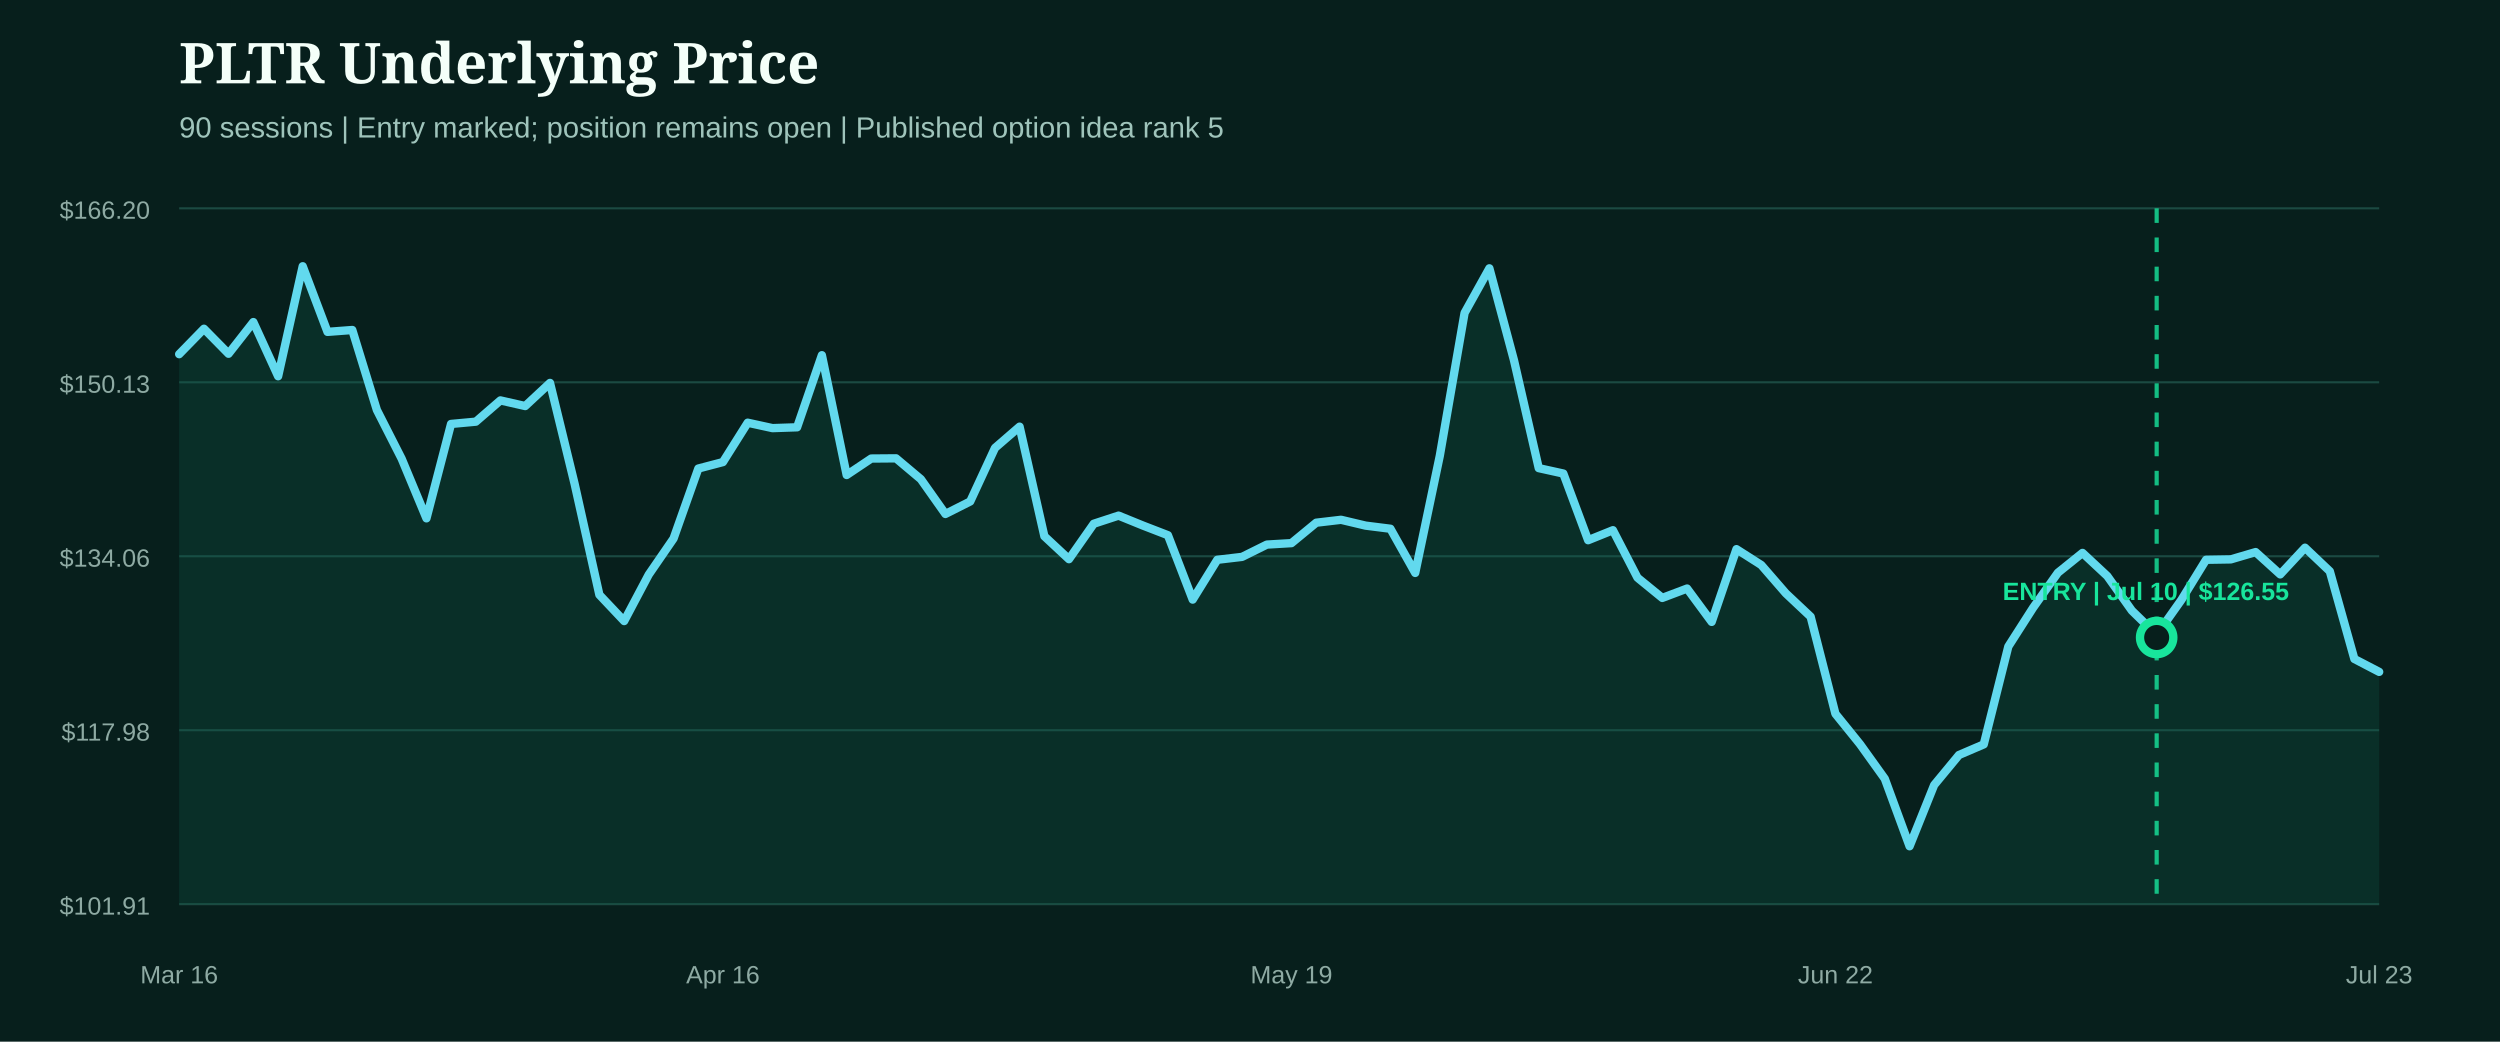
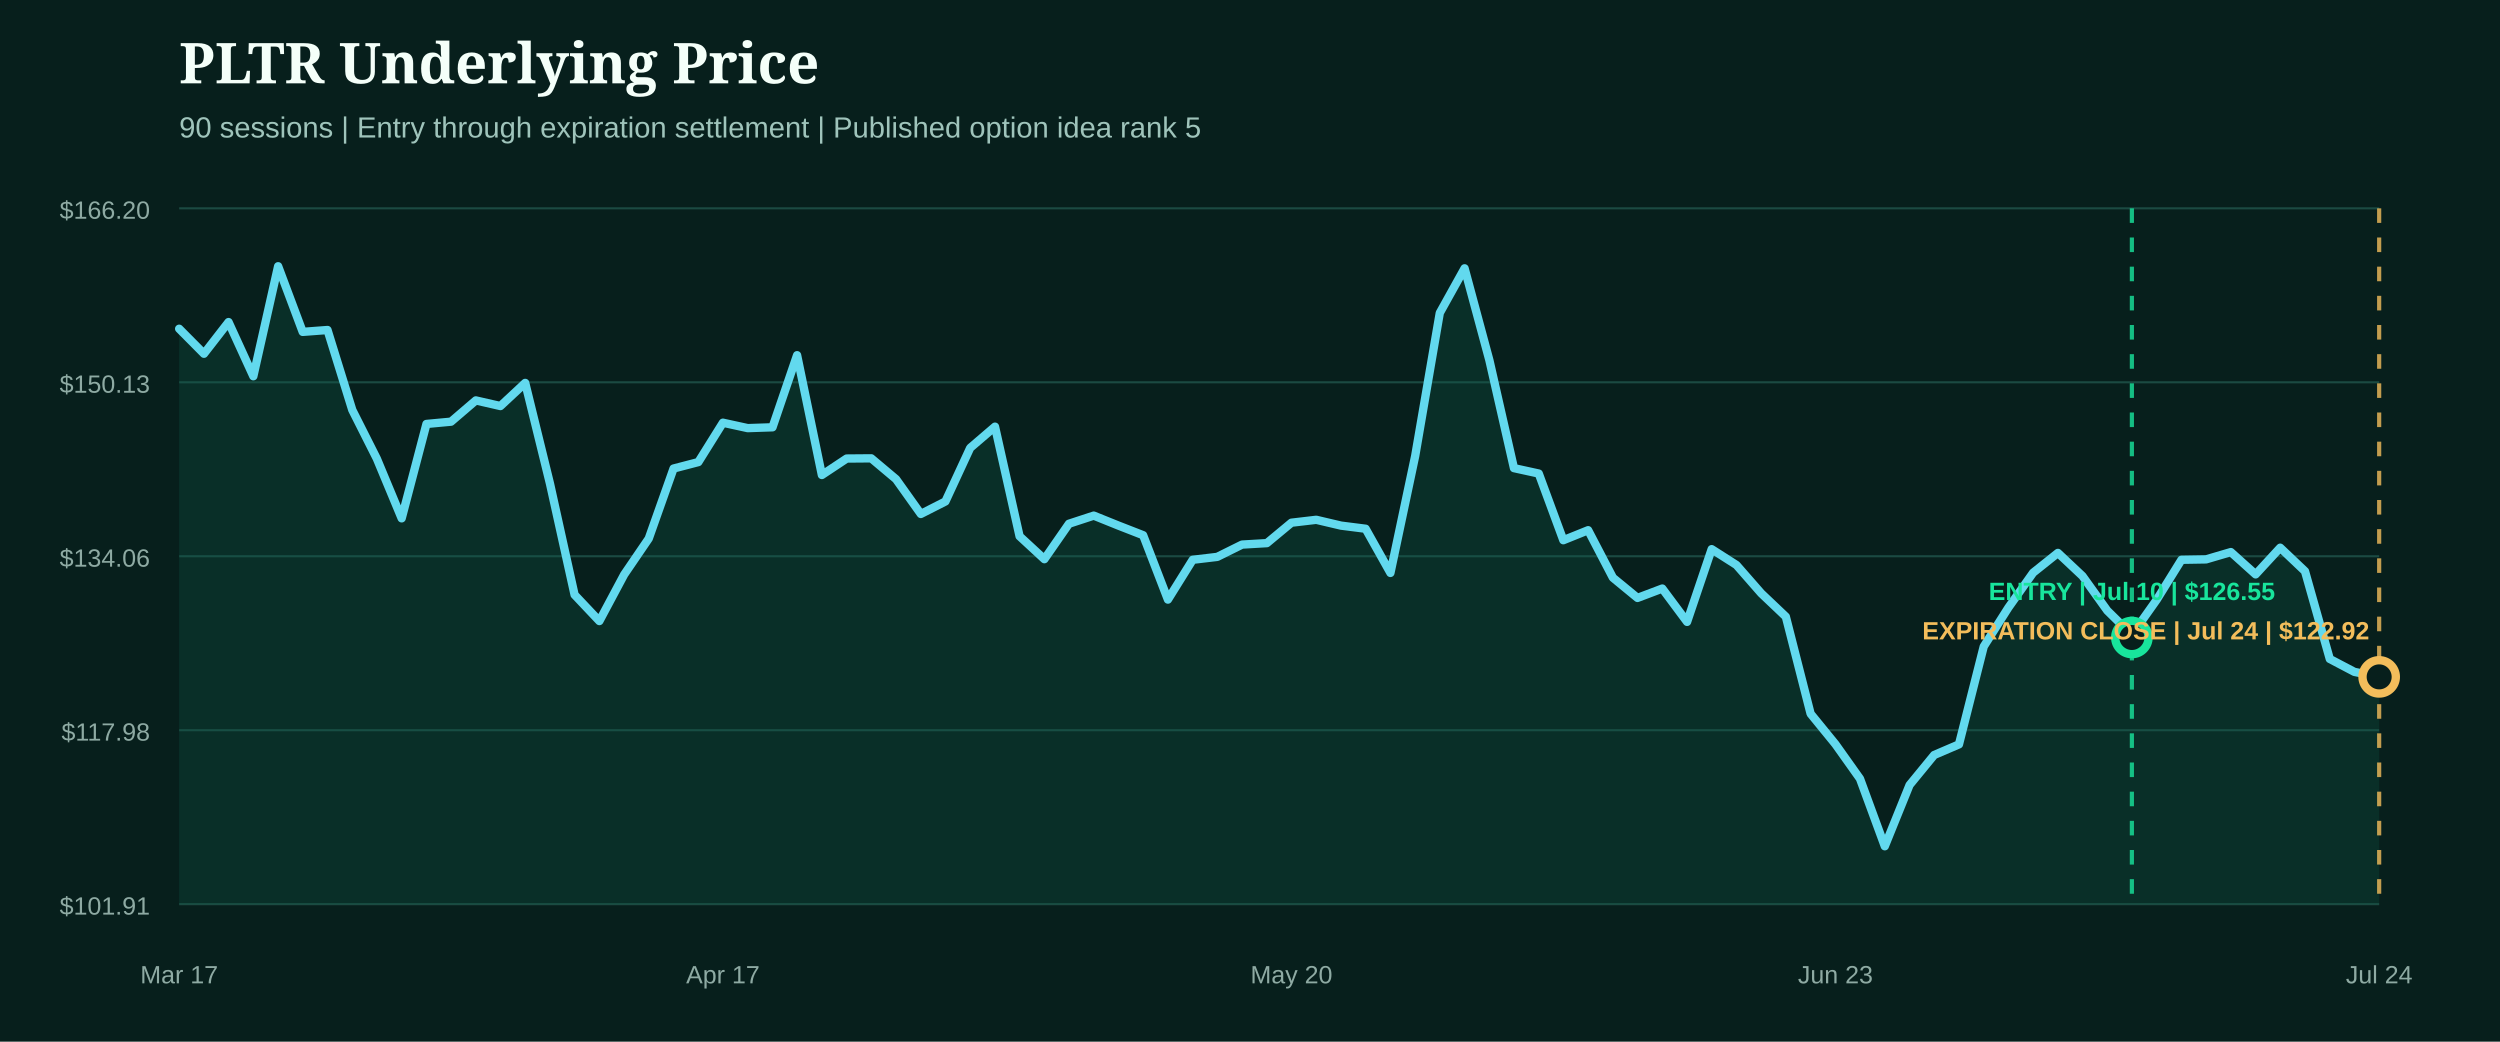
- <svg xmlns="http://www.w3.org/2000/svg" width="1200" height="500" viewBox="0 0 1200 500" role="img" aria-label="PLTR underlying price from entry">
+ <svg xmlns="http://www.w3.org/2000/svg" width="1200" height="500" viewBox="0 0 1200 500" role="img" aria-label="PLTR underlying price from entry through expiration close">
  <rect width="1200" height="500" fill="#071f1c" />
  <style>.head{fill:#f4fff9;font:800 27px Georgia,serif}.sub{fill:#9fc4bb;font:14px Arial,sans-serif}.axis{fill:#8eaaa3;font:12px Arial,sans-serif}.marker{font:800 12px Arial,sans-serif}</style>
  <text x="86" y="40" class="head">PLTR Underlying Price</text>
-   <text x="86" y="66" class="sub">90 sessions | Entry marked; position remains open | Published option idea rank 5</text>
+   <text x="86" y="66" class="sub">90 sessions | Entry through expiration settlement | Published option idea rank 5</text>
  <line x1="86" x2="1142" y1="100.0" y2="100.0" stroke="#1b4a42" stroke-width="1" />
  <text x="72" y="105.0" text-anchor="end" class="axis">$166.20</text>
  <line x1="86" x2="1142" y1="183.5" y2="183.5" stroke="#1b4a42" stroke-width="1" />
  <text x="72" y="188.5" text-anchor="end" class="axis">$150.13</text>
  <line x1="86" x2="1142" y1="267.0" y2="267.0" stroke="#1b4a42" stroke-width="1" />
  <text x="72" y="272.0" text-anchor="end" class="axis">$134.06</text>
  <line x1="86" x2="1142" y1="350.5" y2="350.5" stroke="#1b4a42" stroke-width="1" />
  <text x="72" y="355.5" text-anchor="end" class="axis">$117.98</text>
  <line x1="86" x2="1142" y1="434.0" y2="434.0" stroke="#1b4a42" stroke-width="1" />
  <text x="72" y="439.0" text-anchor="end" class="axis">$101.91</text>
-   <path d="M86.0,170.0 L97.9,157.8 L109.7,169.8 L121.6,154.6 L133.5,180.6 L145.3,127.8 L157.2,159.3 L169.1,158.4 L180.9,196.8 L192.8,220.2 L204.7,248.8 L216.5,203.5 L228.4,202.4 L240.2,192.2 L252.1,194.9 L264.0,183.8 L275.8,232.2 L287.7,285.5 L299.6,298.1 L311.4,275.8 L323.3,258.5 L335.2,224.9 L347.0,221.8 L358.9,202.9 L370.8,205.5 L382.6,205.1 L394.5,170.5 L406.4,228.0 L418.2,220.1 L430.1,220.0 L442.0,230.0 L453.8,246.7 L465.7,240.7 L477.6,215.0 L489.4,204.8 L501.3,257.4 L513.1,268.4 L525.0,251.4 L536.9,247.5 L548.7,252.3 L560.6,256.9 L572.5,287.8 L584.3,268.7 L596.2,267.3 L608.1,261.4 L619.9,260.7 L631.8,250.9 L643.7,249.5 L655.5,252.3 L667.4,253.8 L679.3,275.0 L691.1,218.8 L703.0,150.2 L714.9,128.8 L726.7,172.9 L738.6,224.7 L750.4,227.3 L762.3,259.3 L774.2,254.5 L786.0,277.3 L797.9,287.0 L809.8,282.5 L821.6,298.5 L833.5,263.6 L845.4,271.2 L857.2,284.8 L869.1,296.0 L881.0,342.6 L892.8,357.2 L904.7,373.8 L916.6,406.2 L928.4,376.8 L940.3,362.4 L952.2,357.3 L964.0,310.3 L975.9,291.7 L987.8,274.9 L999.6,265.4 L1011.5,276.5 L1023.3,293.1 L1035.2,304.7 L1047.1,287.9 L1058.9,268.7 L1070.8,268.5 L1082.7,265.0 L1094.5,275.7 L1106.4,262.9 L1118.3,274.2 L1130.1,316.3 L1142.0,322.5 L1142.0,434.0 L86.0,434.0 Z" fill="#0f5949" opacity="0.28" />
-   <path d="M86.0,170.0 L97.9,157.8 L109.7,169.8 L121.6,154.6 L133.5,180.6 L145.3,127.8 L157.2,159.3 L169.1,158.4 L180.9,196.8 L192.8,220.2 L204.7,248.8 L216.5,203.5 L228.4,202.4 L240.2,192.2 L252.1,194.9 L264.0,183.8 L275.8,232.2 L287.7,285.5 L299.6,298.1 L311.4,275.8 L323.3,258.5 L335.2,224.9 L347.0,221.8 L358.9,202.9 L370.8,205.5 L382.6,205.1 L394.5,170.5 L406.4,228.0 L418.2,220.1 L430.1,220.0 L442.0,230.0 L453.8,246.7 L465.7,240.7 L477.6,215.0 L489.4,204.8 L501.3,257.4 L513.1,268.4 L525.0,251.4 L536.9,247.5 L548.7,252.3 L560.6,256.9 L572.5,287.8 L584.3,268.7 L596.2,267.3 L608.1,261.4 L619.9,260.7 L631.8,250.9 L643.7,249.5 L655.5,252.3 L667.4,253.8 L679.3,275.0 L691.1,218.8 L703.0,150.2 L714.9,128.8 L726.7,172.9 L738.6,224.7 L750.4,227.3 L762.3,259.3 L774.2,254.5 L786.0,277.3 L797.9,287.0 L809.8,282.5 L821.6,298.5 L833.5,263.6 L845.4,271.2 L857.2,284.8 L869.1,296.0 L881.0,342.6 L892.8,357.2 L904.7,373.8 L916.6,406.2 L928.4,376.8 L940.3,362.4 L952.2,357.3 L964.0,310.3 L975.9,291.7 L987.8,274.9 L999.6,265.4 L1011.5,276.5 L1023.3,293.1 L1035.2,304.7 L1047.1,287.9 L1058.9,268.7 L1070.8,268.5 L1082.7,265.0 L1094.5,275.7 L1106.4,262.9 L1118.3,274.2 L1130.1,316.3 L1142.0,322.5" fill="none" stroke="#62d9ee" stroke-width="4" stroke-linecap="round" stroke-linejoin="round" />
+   <path d="M86.0,157.8 L97.9,169.8 L109.7,154.6 L121.6,180.6 L133.5,127.8 L145.3,159.3 L157.2,158.4 L169.1,196.8 L180.9,220.2 L192.8,248.8 L204.7,203.5 L216.5,202.4 L228.4,192.2 L240.2,194.9 L252.1,183.8 L264.0,232.2 L275.8,285.5 L287.7,298.1 L299.6,275.8 L311.4,258.5 L323.3,224.9 L335.2,221.8 L347.0,202.9 L358.9,205.5 L370.8,205.1 L382.6,170.5 L394.5,228.0 L406.4,220.1 L418.2,220.0 L430.1,230.0 L442.0,246.7 L453.8,240.7 L465.7,215.0 L477.6,204.8 L489.4,257.4 L501.3,268.4 L513.1,251.4 L525.0,247.5 L536.9,252.3 L548.7,256.9 L560.6,287.8 L572.5,268.7 L584.3,267.3 L596.2,261.4 L608.1,260.7 L619.9,250.9 L631.8,249.5 L643.7,252.3 L655.5,253.8 L667.4,275.0 L679.3,218.8 L691.1,150.2 L703.0,128.8 L714.9,172.9 L726.7,224.7 L738.6,227.3 L750.4,259.3 L762.3,254.5 L774.2,277.3 L786.0,287.0 L797.9,282.5 L809.8,298.5 L821.6,263.6 L833.5,271.2 L845.4,284.8 L857.2,296.0 L869.1,342.6 L881.0,357.2 L892.8,373.8 L904.7,406.2 L916.6,376.8 L928.4,362.4 L940.3,357.3 L952.2,310.3 L964.0,291.7 L975.9,274.9 L987.8,265.4 L999.6,276.5 L1011.5,293.1 L1023.3,304.7 L1035.2,287.9 L1047.1,268.7 L1058.9,268.5 L1070.8,265.0 L1082.7,275.7 L1094.5,262.9 L1106.4,274.2 L1118.3,316.3 L1130.1,322.5 L1142.0,324.9 L1142.0,434.0 L86.0,434.0 Z" fill="#0f5949" opacity="0.28" />
+   <path d="M86.0,157.8 L97.9,169.8 L109.7,154.6 L121.6,180.6 L133.5,127.8 L145.3,159.3 L157.2,158.4 L169.1,196.8 L180.9,220.2 L192.8,248.8 L204.7,203.5 L216.5,202.4 L228.4,192.2 L240.2,194.9 L252.1,183.8 L264.0,232.2 L275.8,285.5 L287.7,298.1 L299.6,275.8 L311.4,258.5 L323.3,224.9 L335.2,221.8 L347.0,202.9 L358.9,205.5 L370.8,205.1 L382.6,170.5 L394.5,228.0 L406.4,220.1 L418.2,220.0 L430.1,230.0 L442.0,246.7 L453.8,240.7 L465.7,215.0 L477.6,204.8 L489.4,257.4 L501.3,268.4 L513.1,251.4 L525.0,247.5 L536.9,252.3 L548.7,256.9 L560.6,287.8 L572.5,268.7 L584.3,267.3 L596.2,261.4 L608.1,260.7 L619.9,250.9 L631.8,249.5 L643.7,252.3 L655.5,253.8 L667.4,275.0 L679.3,218.8 L691.1,150.2 L703.0,128.8 L714.9,172.9 L726.7,224.7 L738.6,227.3 L750.4,259.3 L762.3,254.5 L774.2,277.3 L786.0,287.0 L797.9,282.5 L809.8,298.5 L821.6,263.6 L833.5,271.2 L845.4,284.8 L857.2,296.0 L869.1,342.6 L881.0,357.2 L892.8,373.8 L904.7,406.2 L916.6,376.8 L928.4,362.4 L940.3,357.3 L952.2,310.3 L964.0,291.7 L975.9,274.9 L987.8,265.4 L999.6,276.5 L1011.5,293.1 L1023.3,304.7 L1035.2,287.9 L1047.1,268.7 L1058.9,268.5 L1070.8,265.0 L1082.7,275.7 L1094.5,262.9 L1106.4,274.2 L1118.3,316.3 L1130.1,322.5 L1142.0,324.9" fill="none" stroke="#62d9ee" stroke-width="4" stroke-linecap="round" stroke-linejoin="round" />
  <g>
-     <line x1="1035.2" x2="1035.2" y1="100" y2="434" stroke="#18e59c" stroke-width="2" stroke-dasharray="7 7" opacity="0.8" />
-     <circle cx="1035.2" cy="306.0" r="8" fill="#071f1c" stroke="#18e59c" stroke-width="4" />
-     <text x="1030.0" y="288.0" text-anchor="middle" class="marker" fill="#18e59c">ENTRY | Jul 10 | $126.55</text>
+     <line x1="1023.3" x2="1023.3" y1="100" y2="434" stroke="#18e59c" stroke-width="2" stroke-dasharray="7 7" opacity="0.8" />
+     <circle cx="1023.3" cy="306.0" r="8" fill="#071f1c" stroke="#18e59c" stroke-width="4" />
+     <text x="1023.3" y="288.0" text-anchor="middle" class="marker" fill="#18e59c">ENTRY | Jul 10 | $126.55</text>
  </g>
-   <text x="86.0" y="472" text-anchor="middle" class="axis">Mar 16</text>
-   <text x="347.0" y="472" text-anchor="middle" class="axis">Apr 16</text>
-   <text x="619.9" y="472" text-anchor="middle" class="axis">May 19</text>
-   <text x="881.0" y="472" text-anchor="middle" class="axis">Jun 22</text>
-   <text x="1142.0" y="472" text-anchor="middle" class="axis">Jul 23</text>
+   <g>
+     <line x1="1142.0" x2="1142.0" y1="100" y2="434" stroke="#f3bd5b" stroke-width="2" stroke-dasharray="7 7" opacity="0.8" />
+     <circle cx="1142.0" cy="324.9" r="8" fill="#071f1c" stroke="#f3bd5b" stroke-width="4" />
+     <text x="1030.0" y="306.9" text-anchor="middle" class="marker" fill="#f3bd5b">EXPIRATION CLOSE | Jul 24 | $122.92</text>
+   </g>
+   <text x="86.0" y="472" text-anchor="middle" class="axis">Mar 17</text>
+   <text x="347.0" y="472" text-anchor="middle" class="axis">Apr 17</text>
+   <text x="619.9" y="472" text-anchor="middle" class="axis">May 20</text>
+   <text x="881.0" y="472" text-anchor="middle" class="axis">Jun 23</text>
+   <text x="1142.0" y="472" text-anchor="middle" class="axis">Jul 24</text>
</svg>
